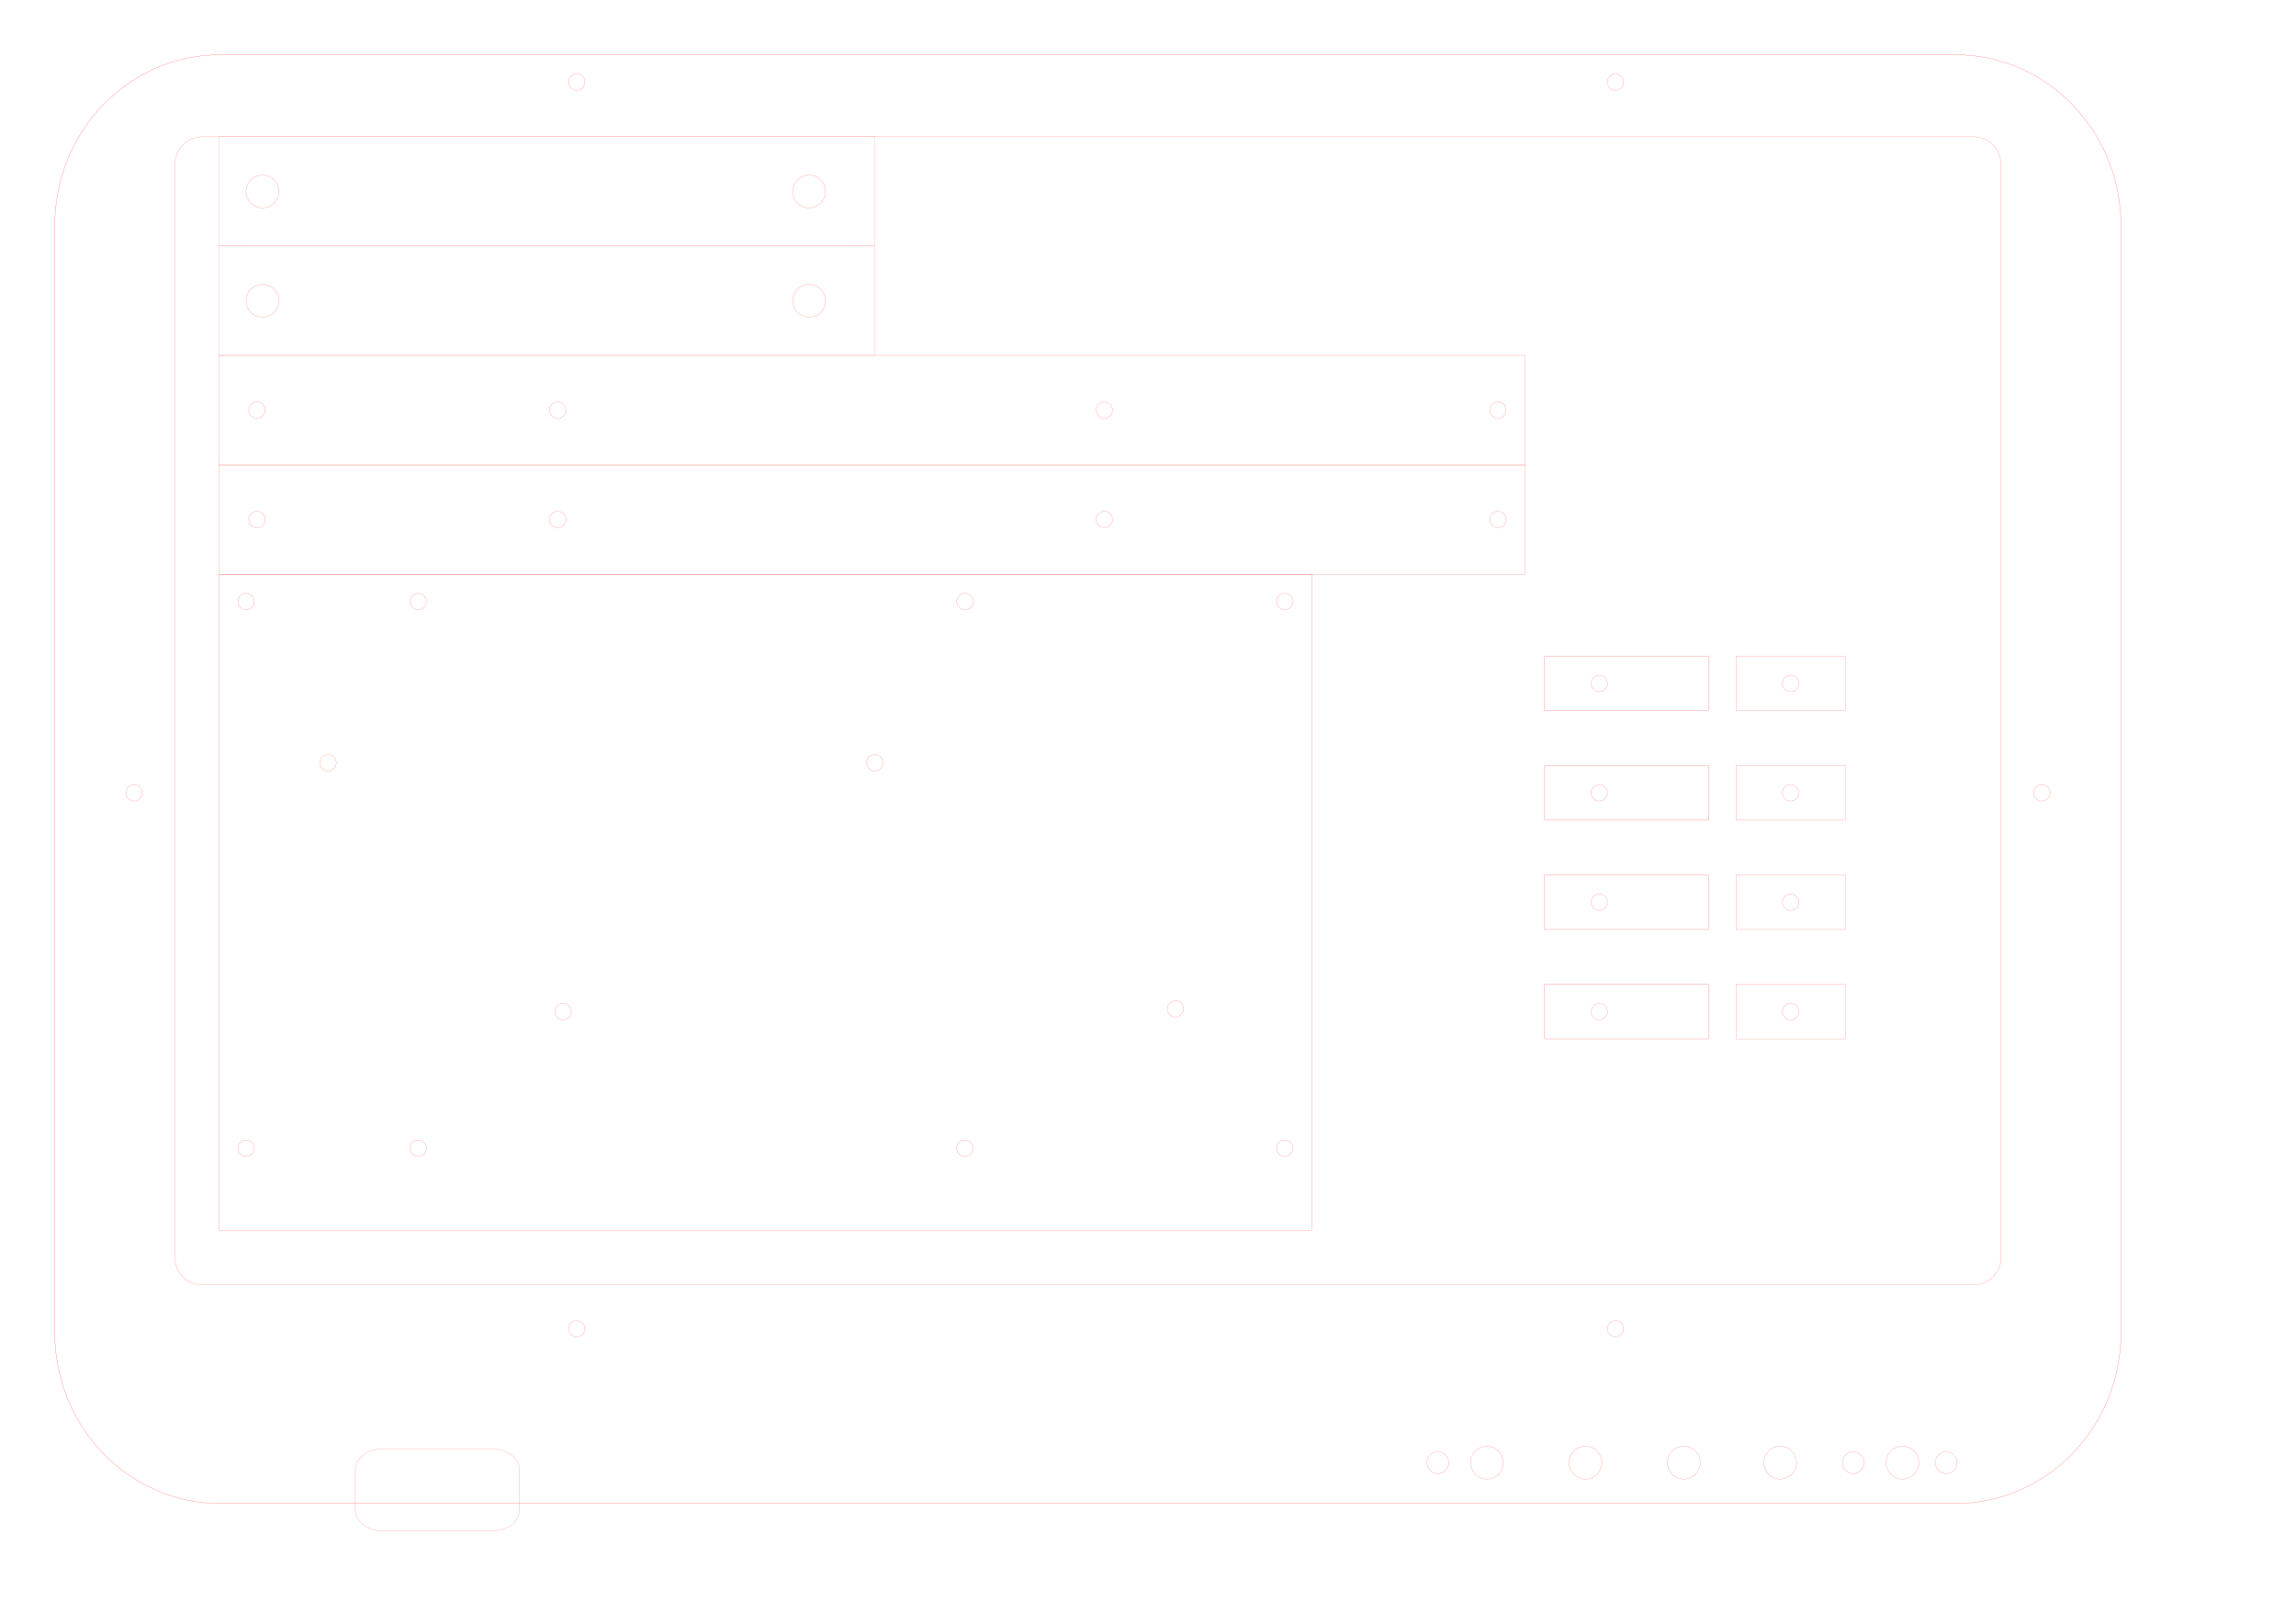
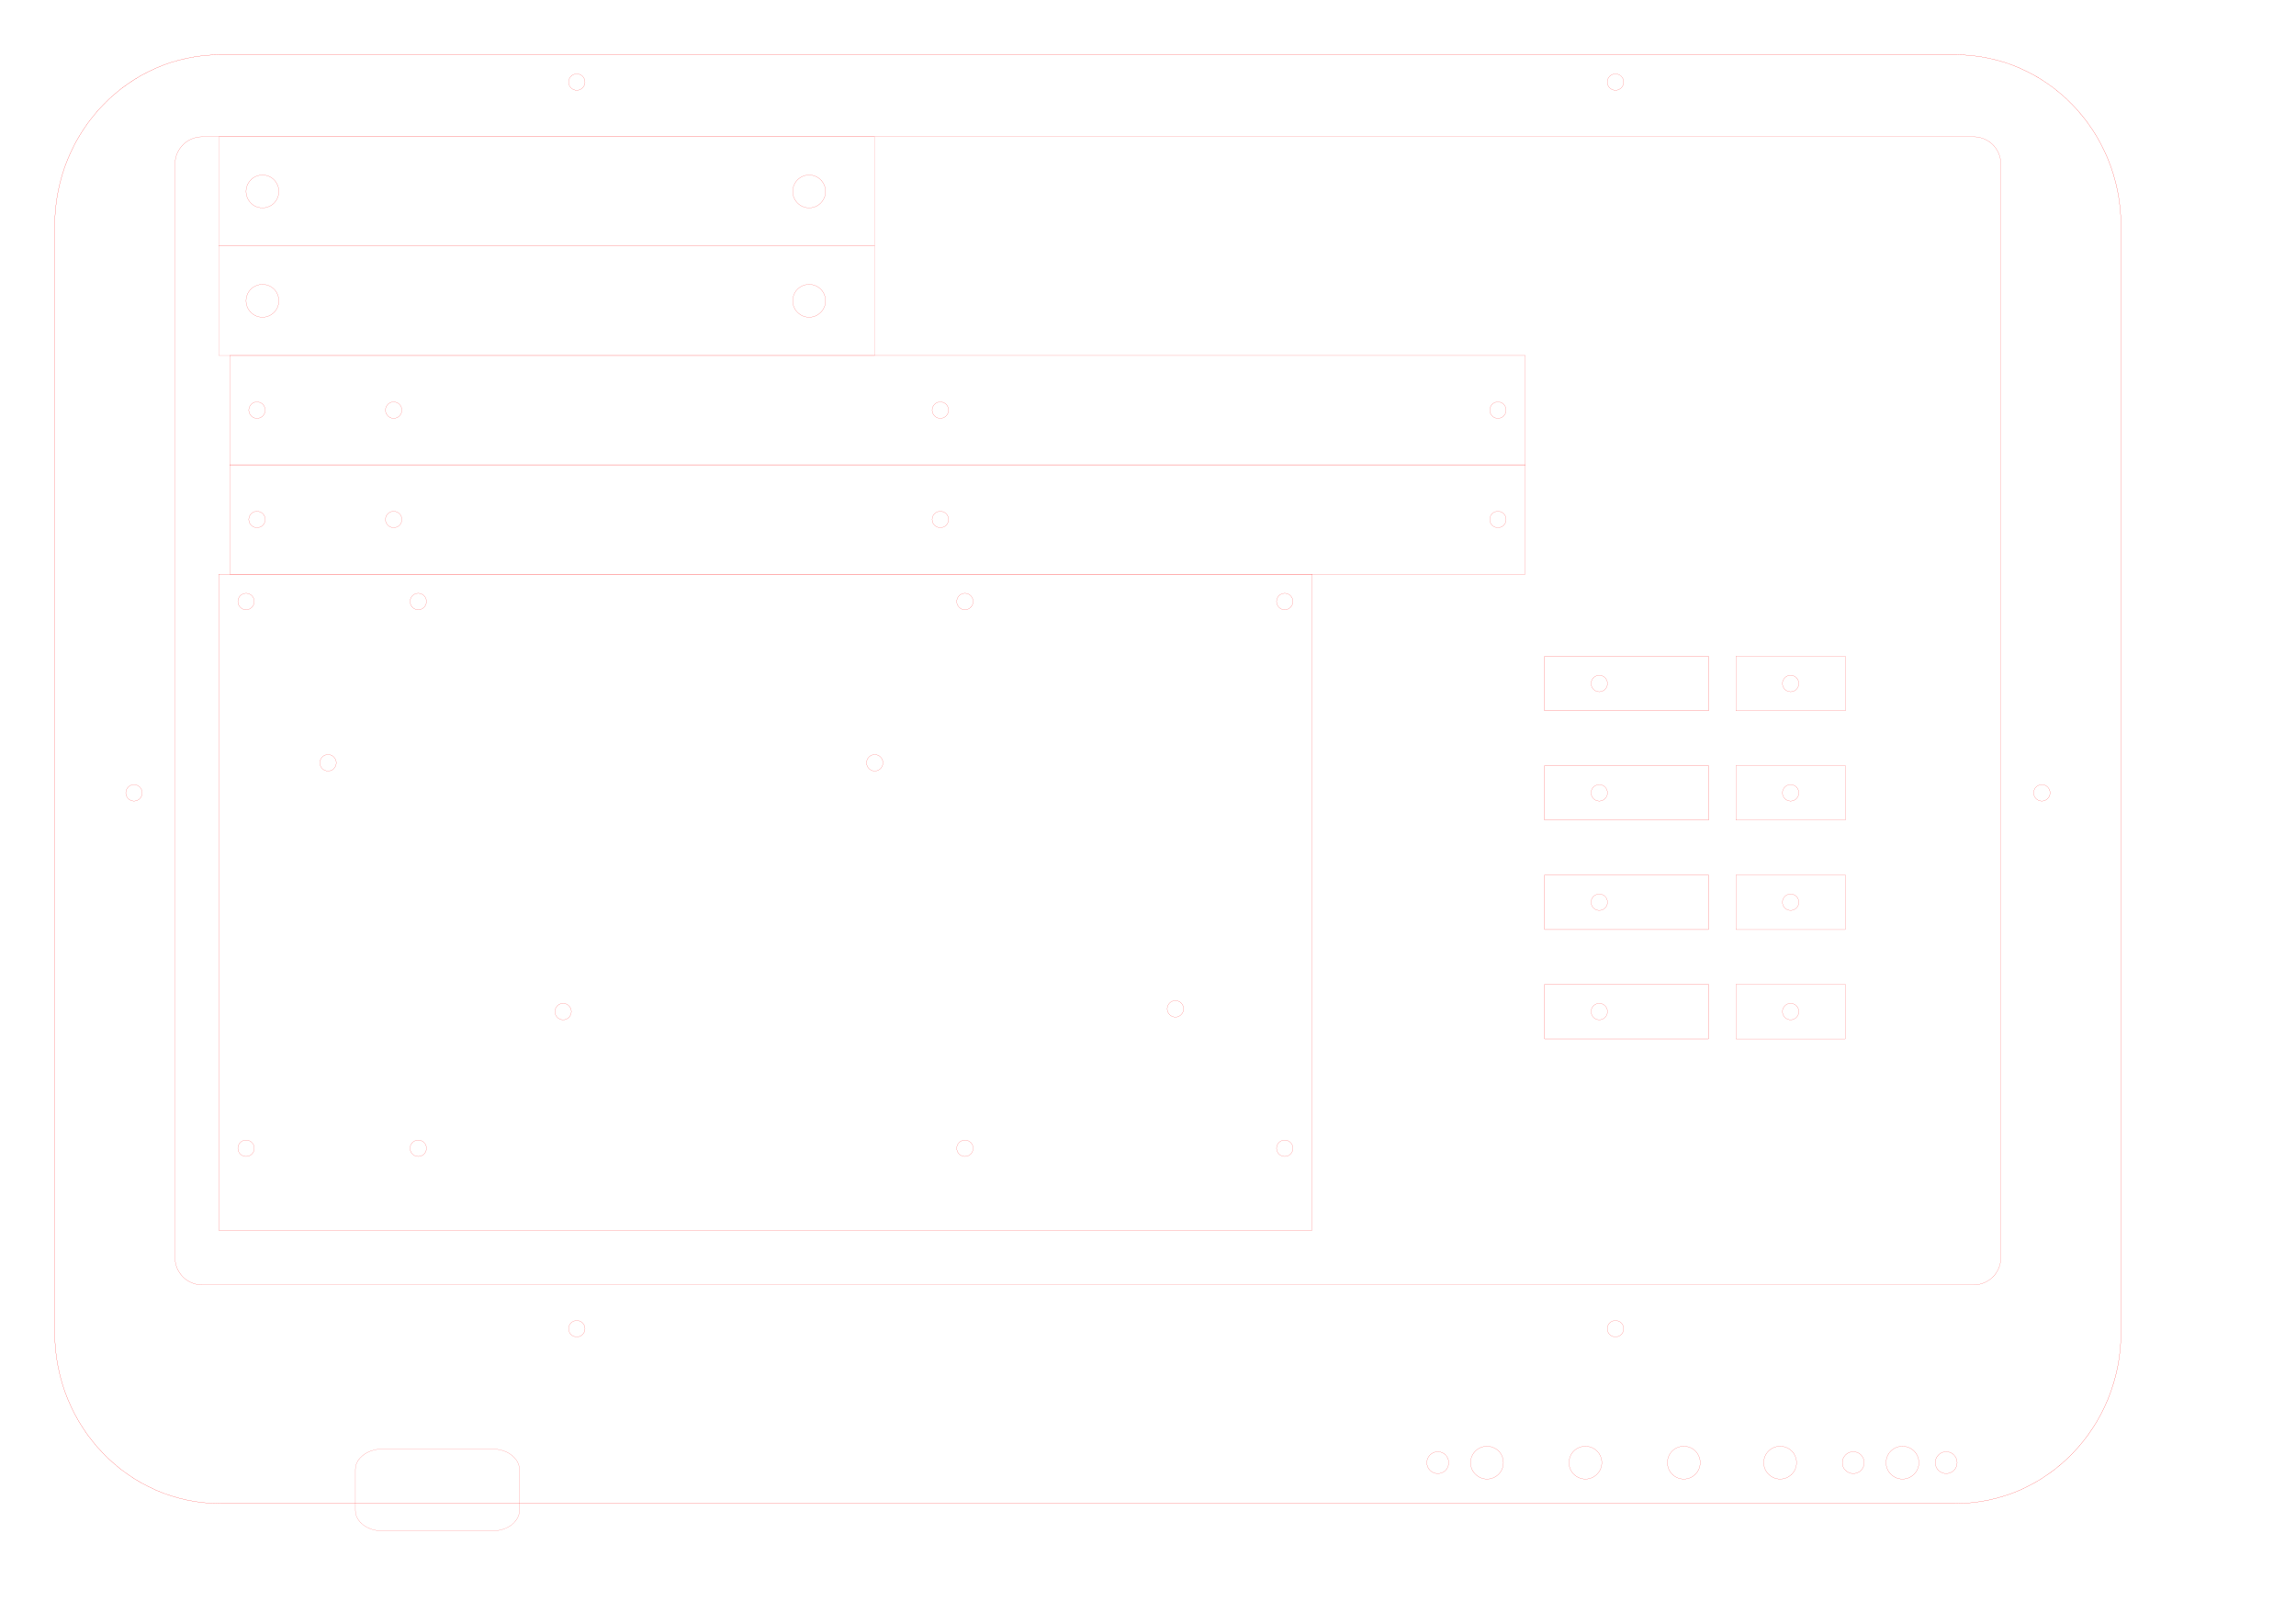
<svg xmlns="http://www.w3.org/2000/svg" width="420mm" height="297mm" viewBox="0 0 420 297" version="1.1" id="svg5">
  <defs id="defs2" />
  <g id="layer1">
    <rect style="fill:none;stroke:#ff0000;stroke-width:0.031;stroke-linejoin:miter;stroke-dasharray:none;stroke-opacity:1" id="rect111" width="377.969" height="264.969" x="10.016" y="10.016" ry="31.262" rx="30.265" />
    <rect style="fill:none;stroke:#ff0000;stroke-width:0.025;stroke-linejoin:miter;stroke-dasharray:none;stroke-opacity:1" id="rect2792" width="334" height="210" x="32.013" y="25.013" rx="5" ry="5" />
-     <path style="fill:none;stroke:#ff0000;stroke-width:0.025;stroke-linejoin:miter;stroke-dasharray:none;stroke-opacity:1" d="M 40.013,65.013 H 279.012 v 20 h -9.795 v 3e-4 H 49.808 v -3e-4 h -9.795 z" id="path4364-3-6-7" />
+     <path style="fill:none;stroke:#ff0000;stroke-width:0.025;stroke-linejoin:miter;stroke-dasharray:none;stroke-opacity:1" d="M 42.013,65.013 H 279.012 v 20 h -9.713 v 3e-4 H 51.726 v -3e-4 h -9.713 z" id="path4364-3-6-7" />
    <path style="fill:none;stroke:#ff0000;stroke-width:0.018;stroke-linejoin:miter;stroke-dasharray:none;stroke-opacity:1" d="M 40.009,45.009 H 159.991 v 20.008 h -4.917 v 3e-4 H 44.926 v -3e-4 h -4.917 z" id="path4364-3-6-7-2" />
-     <path style="fill:none;stroke:#ff0000;stroke-width:0.025;stroke-linejoin:miter;stroke-dasharray:none;stroke-opacity:1" d="M 40.013,85.013 H 279.012 v 20 h -9.795 v 3e-4 H 49.808 v -3e-4 h -9.795 z" id="path4364-3-6-7-5" />
+     <path style="fill:none;stroke:#ff0000;stroke-width:0.025;stroke-linejoin:miter;stroke-dasharray:none;stroke-opacity:1" d="M 42.013,85.013 H 279.012 v 20 h -9.713 v 3e-4 H 51.726 v -3e-4 h -9.713 z" id="path4364-3-6-7-5" />
    <rect style="fill:none;stroke:#ff0000;stroke-width:0.028;stroke-linejoin:miter;stroke-dasharray:none;stroke-opacity:1" id="rect4676" width="199.998" x="40.014" y="105.014" height="119.997" />
    <circle style="fill:none;stroke:#ff0000;stroke-width:0.025;stroke-linejoin:miter;stroke-dasharray:none;stroke-opacity:1" id="path6146" cx="105.513" cy="15.013" r="1.5" />
    <circle style="fill:none;stroke:#ff0000;stroke-width:0.025;stroke-linejoin:miter;stroke-dasharray:none;stroke-opacity:1" id="path6146-3" cx="295.513" cy="15.013" r="1.5" />
    <circle style="fill:none;stroke:#ff0000;stroke-width:0.025;stroke-linejoin:miter;stroke-dasharray:none;stroke-opacity:1" id="path6146-5" cx="105.513" cy="243.013" r="1.5" />
    <circle style="fill:none;stroke:#ff0000;stroke-width:0.025;stroke-linejoin:miter;stroke-dasharray:none;stroke-opacity:1" id="path6146-6" cx="295.513" cy="243.013" r="1.5" />
    <ellipse style="fill:none;stroke:#ff0000;stroke-width:0.025;stroke-linejoin:miter;stroke-dasharray:none;stroke-opacity:1" id="path6146-0" cx="47.013" cy="75.013" rx="1.5" ry="1.5" />
-     <circle style="fill:none;stroke:#ff0000;stroke-width:0.025;stroke-linejoin:miter;stroke-dasharray:none;stroke-opacity:1" id="path6146-61" cx="102.013" cy="75.013" r="1.5" />
-     <circle style="fill:none;stroke:#ff0000;stroke-width:0.025;stroke-linejoin:miter;stroke-dasharray:none;stroke-opacity:1" id="path6146-8" cx="202.013" cy="75.013" r="1.5" />
+     <circle style="fill:none;stroke:#ff0000;stroke-width:0.025;stroke-linejoin:miter;stroke-dasharray:none;stroke-opacity:1" id="path6146-61" cx="72.013" cy="75.013" r="1.5" />
+     <circle style="fill:none;stroke:#ff0000;stroke-width:0.025;stroke-linejoin:miter;stroke-dasharray:none;stroke-opacity:1" id="path6146-8" cx="172.013" cy="75.013" r="1.5" />
    <circle style="fill:none;stroke:#ff0000;stroke-width:0.025;stroke-linejoin:miter;stroke-dasharray:none;stroke-opacity:1" id="path6146-60" cx="274.013" cy="75.013" r="1.5" />
    <circle style="fill:none;stroke:#ff0000;stroke-width:0.025;stroke-linejoin:miter;stroke-dasharray:none;stroke-opacity:1" id="path6146-93" cx="47.013" cy="95.013" r="1.5" />
    <circle style="fill:none;stroke:#ff0000;stroke-width:0.025;stroke-linejoin:miter;stroke-dasharray:none;stroke-opacity:1" id="path6146-62" cx="274.013" cy="95.013" r="1.5" />
-     <circle style="fill:none;stroke:#ff0000;stroke-width:0.025;stroke-linejoin:miter;stroke-dasharray:none;stroke-opacity:1" id="path6146-7" cx="102.013" cy="95.013" r="1.5" />
-     <circle style="fill:none;stroke:#ff0000;stroke-width:0.025;stroke-linejoin:miter;stroke-dasharray:none;stroke-opacity:1" id="path6146-92" cx="202.013" cy="95.013" r="1.5" />
+     <circle style="fill:none;stroke:#ff0000;stroke-width:0.025;stroke-linejoin:miter;stroke-dasharray:none;stroke-opacity:1" id="path6146-7" cx="72.013" cy="95.013" r="1.5" />
+     <circle style="fill:none;stroke:#ff0000;stroke-width:0.025;stroke-linejoin:miter;stroke-dasharray:none;stroke-opacity:1" id="path6146-92" cx="172.013" cy="95.013" r="1.5" />
    <circle style="fill:none;stroke:#ff0000;stroke-width:0.025;stroke-linejoin:miter;stroke-dasharray:none;stroke-opacity:1" id="path6146-02" cx="45.013" cy="110.013" r="1.5" />
    <circle style="fill:none;stroke:#ff0000;stroke-width:0.025;stroke-linejoin:miter;stroke-dasharray:none;stroke-opacity:1" id="path6146-37" cx="45.013" cy="210.013" r="1.5" />
    <circle style="fill:none;stroke:#ff0000;stroke-width:0.025;stroke-linejoin:miter;stroke-dasharray:none;stroke-opacity:1" id="path6146-59" cx="235.013" cy="210.013" r="1.5" />
    <circle style="fill:none;stroke:#ff0000;stroke-width:0.025;stroke-linejoin:miter;stroke-dasharray:none;stroke-opacity:1" id="path6146-22" cx="235.013" cy="110.013" r="1.5" />
    <circle style="fill:none;stroke:#ff0000;stroke-width:0.025;stroke-linejoin:miter;stroke-dasharray:none;stroke-opacity:1" id="path6146-59-2" cx="76.513" cy="210.013" r="1.5" />
    <circle style="fill:none;stroke:#ff0000;stroke-width:0.025;stroke-linejoin:miter;stroke-dasharray:none;stroke-opacity:1" id="path6146-22-9" cx="76.513" cy="110.013" r="1.5" />
    <circle style="fill:none;stroke:#ff0000;stroke-width:0.025;stroke-linejoin:miter;stroke-dasharray:none;stroke-opacity:1" id="path6146-59-2-1" cx="176.513" cy="210.013" r="1.5" />
    <circle style="fill:none;stroke:#ff0000;stroke-width:0.025;stroke-linejoin:miter;stroke-dasharray:none;stroke-opacity:1" id="path6146-22-9-2" cx="176.513" cy="110.013" r="1.5" />
    <circle style="fill:none;stroke:#ff0000;stroke-width:0.025;stroke-linejoin:miter;stroke-dasharray:none;stroke-opacity:1" id="path6146-89" cx="215.013" cy="-184.513" r="1.5" transform="scale(1,-1)" />
    <circle style="fill:none;stroke:#ff0000;stroke-width:0.025;stroke-linejoin:miter;stroke-dasharray:none;stroke-opacity:1" id="path6146-73" cx="103.013" cy="-185.013" r="1.5" transform="scale(1,-1)" />
    <circle style="fill:none;stroke:#ff0000;stroke-width:0.025;stroke-linejoin:miter;stroke-dasharray:none;stroke-opacity:1" id="path6146-89-6" cx="160.013" cy="-139.513" r="1.5" transform="scale(1,-1)" />
    <circle style="fill:none;stroke:#ff0000;stroke-width:0.025;stroke-linejoin:miter;stroke-dasharray:none;stroke-opacity:1" id="path6146-89-6-1" cx="60.013" cy="-139.513" r="1.5" transform="scale(1,-1)" />
    <rect style="fill:none;stroke:#ff0000;stroke-width:0.031;stroke-linejoin:miter;stroke-dasharray:none;stroke-opacity:1" id="rect7374-3" width="29.969" height="9.994" x="282.557" y="120.016" />
    <circle style="fill:none;stroke:#ff0000;stroke-width:0.025;stroke-linejoin:miter;stroke-dasharray:none;stroke-opacity:1" id="path6146-2-2-1" cx="292.554" cy="125.013" r="1.5" />
    <rect style="fill:none;stroke:#ff0000;stroke-width:0.031;stroke-linejoin:miter;stroke-dasharray:none;stroke-opacity:1" id="rect7374-3-4" width="29.969" height="9.994" x="282.557" y="140.016" />
    <circle style="fill:none;stroke:#ff0000;stroke-width:0.025;stroke-linejoin:miter;stroke-dasharray:none;stroke-opacity:1" id="path6146-2-2-1-7" cx="292.554" cy="145.013" r="1.5" />
    <rect style="fill:none;stroke:#ff0000;stroke-width:0.031;stroke-linejoin:miter;stroke-dasharray:none;stroke-opacity:1" id="rect7374-3-45" width="29.969" height="9.994" x="282.557" y="160.016" />
    <circle style="fill:none;stroke:#ff0000;stroke-width:0.025;stroke-linejoin:miter;stroke-dasharray:none;stroke-opacity:1" id="path6146-2-2-1-0" cx="292.554" cy="165.013" r="1.5" />
    <rect style="fill:none;stroke:#ff0000;stroke-width:0.031;stroke-linejoin:miter;stroke-dasharray:none;stroke-opacity:1" id="rect7374-3-6" width="29.969" height="9.994" x="282.557" y="180.016" />
    <circle style="fill:none;stroke:#ff0000;stroke-width:0.025;stroke-linejoin:miter;stroke-dasharray:none;stroke-opacity:1" id="path6146-2-2-1-1" cx="292.554" cy="185.013" r="1.5" />
    <g id="g7405-9-0" transform="translate(317.5418,120)">
      <rect style="fill:none;stroke:#ff0000;stroke-width:0.025;stroke-linejoin:miter;stroke-dasharray:none;stroke-opacity:1" id="rect7374-3-63" width="20" height="10" x="0.013" y="0.013" />
      <circle style="fill:none;stroke:#ff0000;stroke-width:0.025;stroke-linejoin:miter;stroke-dasharray:none;stroke-opacity:1" id="path6146-2-2-1-2" cx="10.013" cy="5.013" r="1.5" />
    </g>
    <g id="g7405-9-06" transform="translate(317.5418,140)">
      <rect style="fill:none;stroke:#ff0000;stroke-width:0.025;stroke-linejoin:miter;stroke-dasharray:none;stroke-opacity:1" id="rect7374-3-1" width="20" height="10" x="0.013" y="0.013" />
      <circle style="fill:none;stroke:#ff0000;stroke-width:0.025;stroke-linejoin:miter;stroke-dasharray:none;stroke-opacity:1" id="path6146-2-2-1-5" cx="10.013" cy="5.013" r="1.5" />
    </g>
    <g id="g7405-9-5" transform="translate(317.5418,160)">
      <rect style="fill:none;stroke:#ff0000;stroke-width:0.025;stroke-linejoin:miter;stroke-dasharray:none;stroke-opacity:1" id="rect7374-3-47" width="20" height="10" x="0.013" y="0.013" />
      <circle style="fill:none;stroke:#ff0000;stroke-width:0.025;stroke-linejoin:miter;stroke-dasharray:none;stroke-opacity:1" id="path6146-2-2-1-6" cx="10.013" cy="5.013" r="1.5" />
    </g>
    <g id="g7405-9-56" transform="translate(317.5418,180)">
      <rect style="fill:none;stroke:#ff0000;stroke-width:0.025;stroke-linejoin:miter;stroke-dasharray:none;stroke-opacity:1" id="rect7374-3-9" width="20" height="10" x="0.013" y="0.013" />
      <circle style="fill:none;stroke:#ff0000;stroke-width:0.025;stroke-linejoin:miter;stroke-dasharray:none;stroke-opacity:1" id="path6146-2-2-1-3" cx="10.013" cy="5.013" r="1.5" />
    </g>
    <circle style="fill:none;stroke:#ff0000;stroke-width:0.025;stroke-linejoin:miter;stroke-dasharray:none;stroke-opacity:1" id="path6146-89-6-7-4" cx="339.013" cy="267.513" r="2" />
    <circle style="fill:none;stroke:#ff0000;stroke-width:0.025;stroke-linejoin:miter;stroke-dasharray:none;stroke-opacity:1" id="path6146-89-6-7-5" cx="325.637" cy="267.513" r="3" />
    <circle style="fill:none;stroke:#ff0000;stroke-width:0.025;stroke-linejoin:miter;stroke-dasharray:none;stroke-opacity:1" id="path6146-89-6-7-2" cx="308.013" cy="267.513" r="3" />
    <circle style="fill:none;stroke:#ff0000;stroke-width:0.025;stroke-linejoin:miter;stroke-dasharray:none;stroke-opacity:1" id="path6146-89-6-7-54" cx="348.013" cy="267.513" r="3" />
    <circle style="fill:none;stroke:#ff0000;stroke-width:0.025;stroke-linejoin:miter;stroke-dasharray:none;stroke-opacity:1" id="path6146-89-6-7-7" cx="290.013" cy="267.513" r="3" />
    <circle style="fill:none;stroke:#ff0000;stroke-width:0.025;stroke-linejoin:miter;stroke-dasharray:none;stroke-opacity:1" id="path6146-89-6-7-44" cx="263.013" cy="267.513" r="2" />
    <circle style="fill:none;stroke:#ff0000;stroke-width:0.025;stroke-linejoin:miter;stroke-dasharray:none;stroke-opacity:1" id="path6146-89-6-7-3" cx="272.013" cy="267.513" r="3" />
    <circle style="fill:none;stroke:#ff0000;stroke-width:0.025;stroke-linejoin:miter;stroke-dasharray:none;stroke-opacity:1" id="path6146-89-6-7-54-0" cx="356.013" cy="267.513" r="2" />
    <circle style="fill:none;stroke:#ff0000;stroke-width:0.025;stroke-linejoin:miter;stroke-dasharray:none;stroke-opacity:1" id="path9868" cx="48.013" cy="55.013" r="3" />
    <circle style="fill:none;stroke:#ff0000;stroke-width:0.025;stroke-linejoin:miter;stroke-dasharray:none;stroke-opacity:1" id="path9868-7" cx="148.013" cy="55.013" r="3" />
    <path style="fill:none;stroke:#ff0000;stroke-width:0.018;stroke-linejoin:miter;stroke-dasharray:none;stroke-opacity:1" d="M 40.009,25.009 H 159.991 v 20.008 h -4.917 v 3e-4 H 44.926 v -3e-4 h -4.917 z" id="path4364-3-6-7-2-2" />
    <circle style="fill:none;stroke:#ff0000;stroke-width:0.025;stroke-linejoin:miter;stroke-dasharray:none;stroke-opacity:1" id="path9868-2" cx="48.013" cy="35.013" r="3" />
    <circle style="fill:none;stroke:#ff0000;stroke-width:0.025;stroke-linejoin:miter;stroke-dasharray:none;stroke-opacity:1" id="path9868-7-6" cx="148.013" cy="35.013" r="3" />
    <circle style="fill:none;stroke:#ff0000;stroke-width:0.025;stroke-linejoin:miter;stroke-dasharray:none;stroke-opacity:1" id="path6146-93-1" cx="24.513" cy="145.013" r="1.5" />
    <circle style="fill:none;stroke:#ff0000;stroke-width:0.025;stroke-linejoin:miter;stroke-dasharray:none;stroke-opacity:1" id="path6146-93-1-0" cx="373.513" cy="145.013" r="1.5" />
    <rect style="fill:none;stroke:#ff0000;stroke-width:0.022;stroke-dasharray:none;stroke-opacity:1" id="rect5113" width="30.003" height="15.003" x="65.011" y="265.011" rx="5.001" ry="3.751" />
  </g>
</svg>
